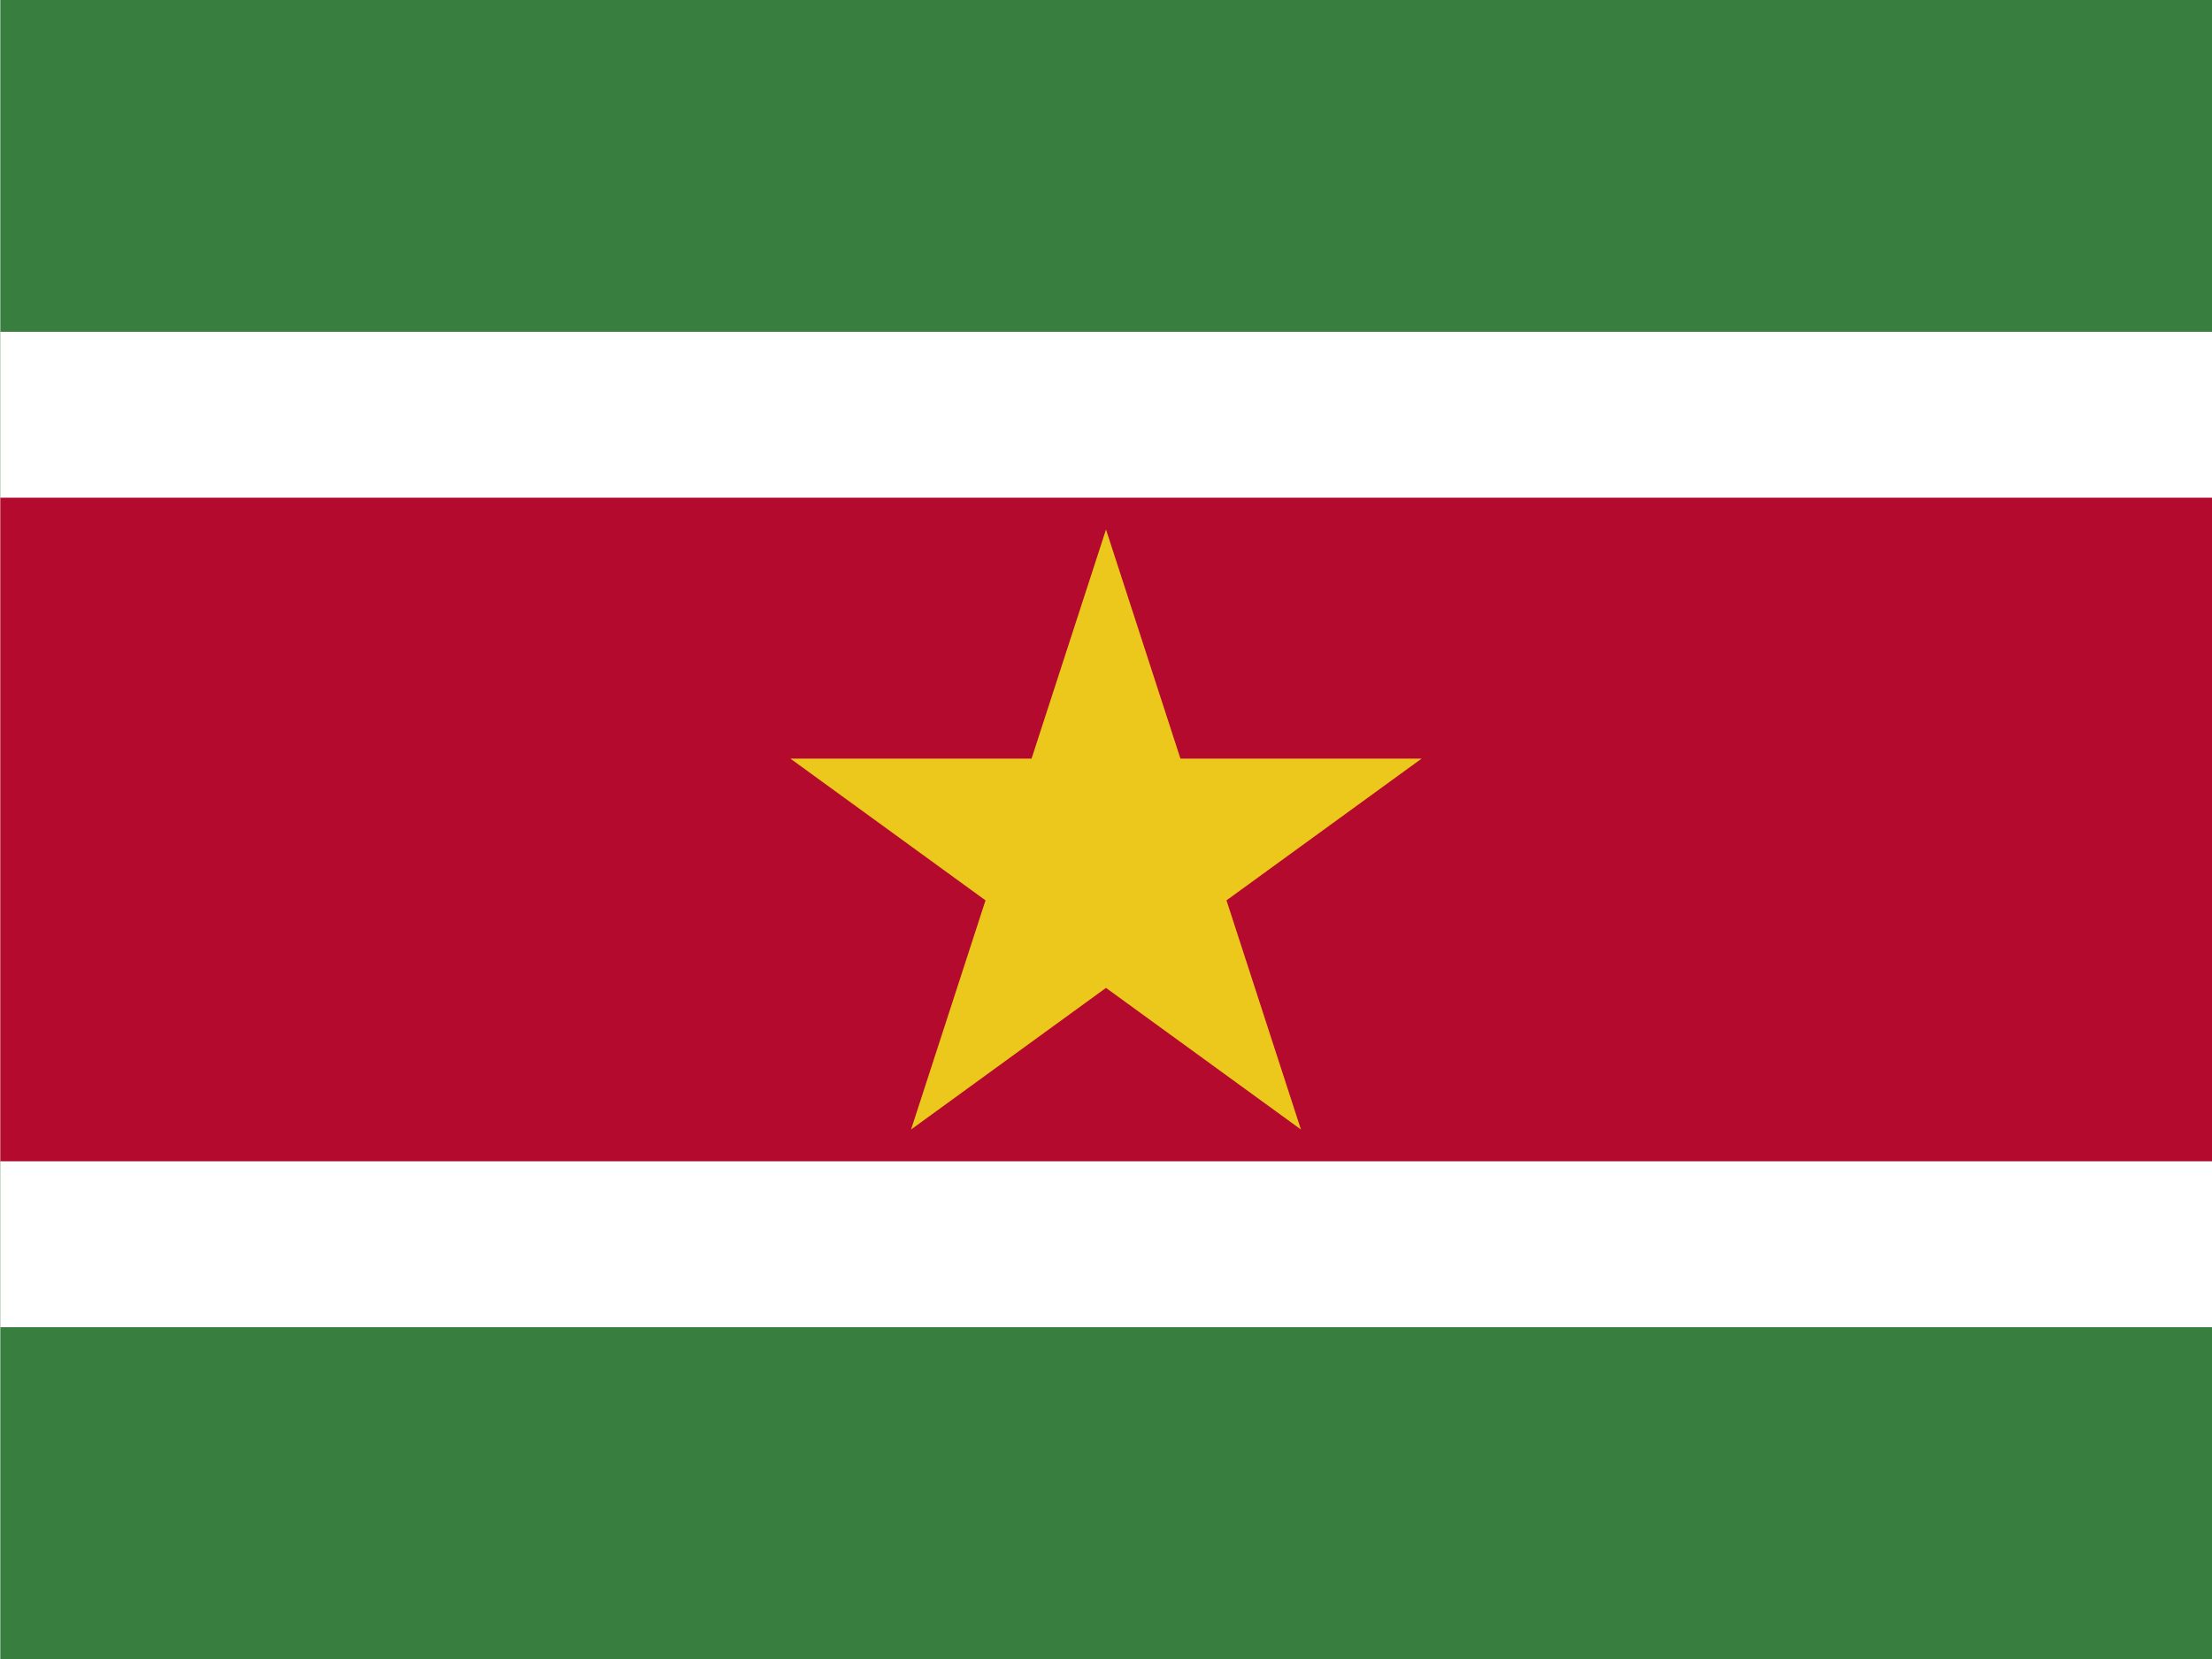
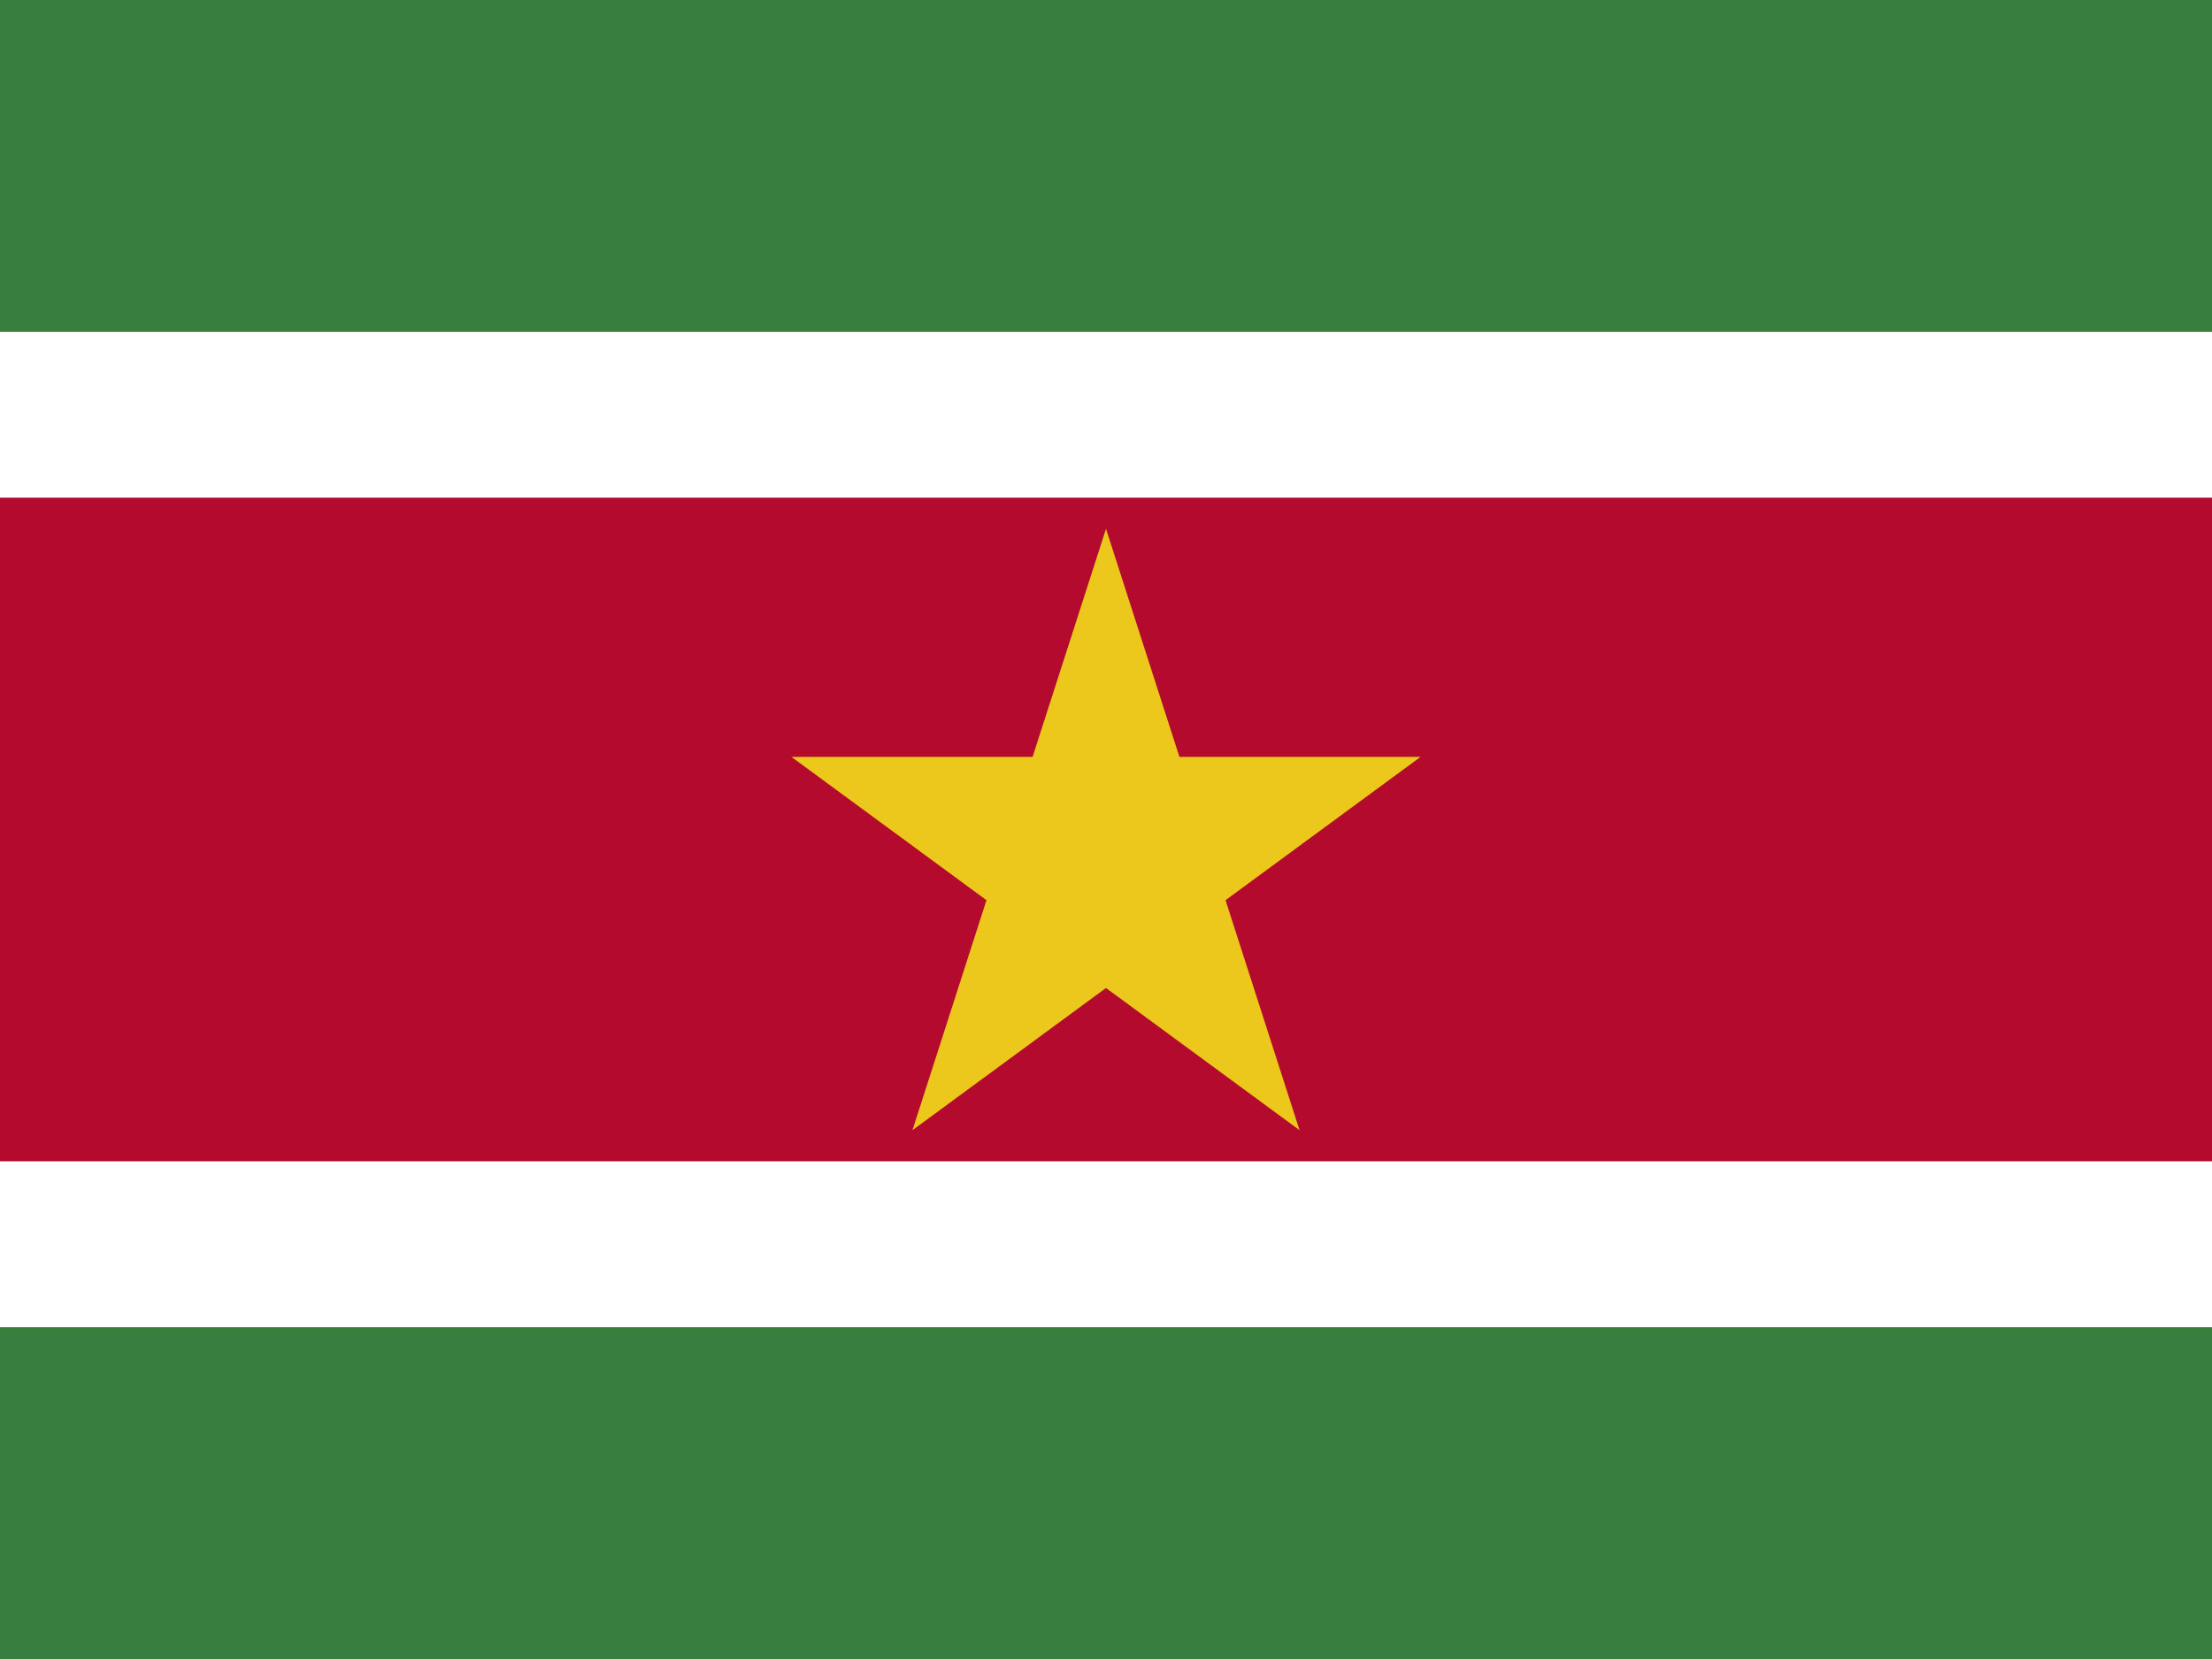
- <svg xmlns="http://www.w3.org/2000/svg" id="flag-icon-css-sr" viewBox="0 0 640 480">
-   <path fill="#377e3f" d="M.1 0h640v480H.1z" />
-   <path fill="#fff" d="M.1 96h640v288H.1z" />
-   <path fill="#b40a2d" d="M.1 144h640v192H.1z" />
-   <path fill="#ecc81d" d="M320 153.2l56.4 173.6-147.7-107.3h182.6L263.6 326.8z" />
+ <svg xmlns="http://www.w3.org/2000/svg" viewBox="0 0 640 480">
+   <path fill="#377e3f" d="M0 0h640v480H0z" />
+   <path fill="#fff" d="M0 96h640v288H0z" />
+   <path fill="#b40a2d" d="M0 144h640v192H0z" />
+   <path fill="#ecc81d" d="m320 153 56 174-147-108h182L264 327z" />
</svg>
